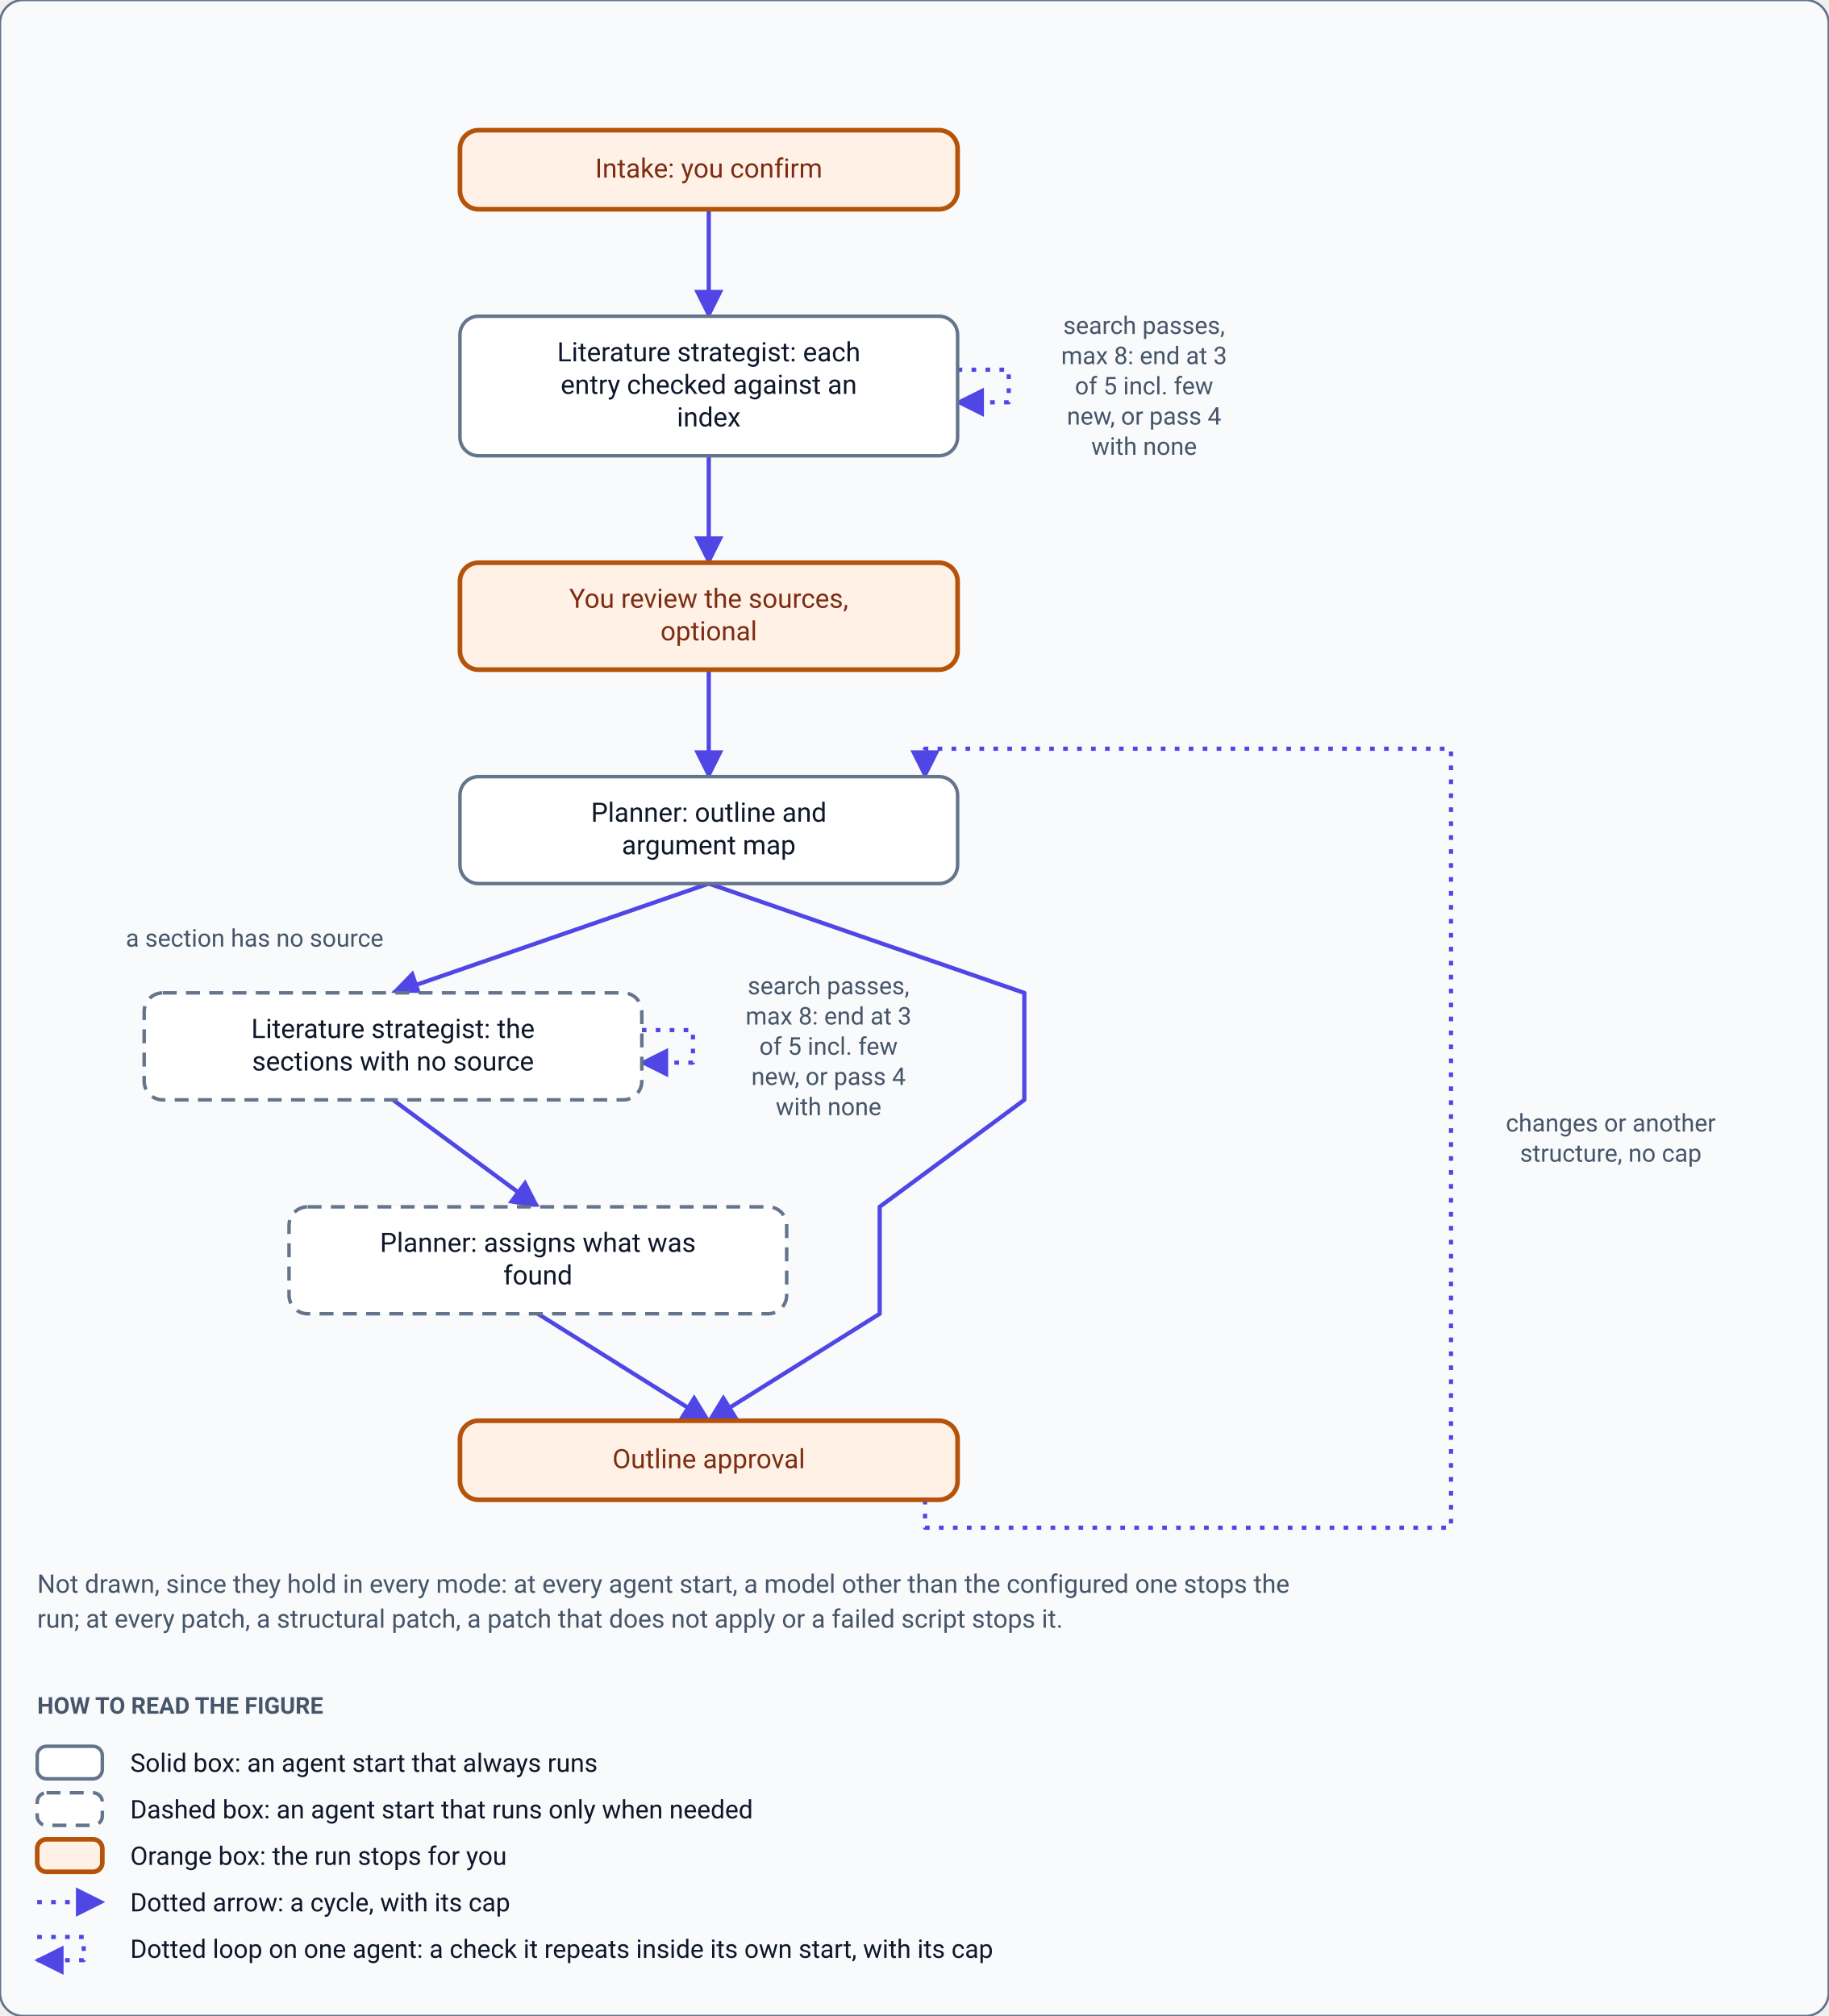
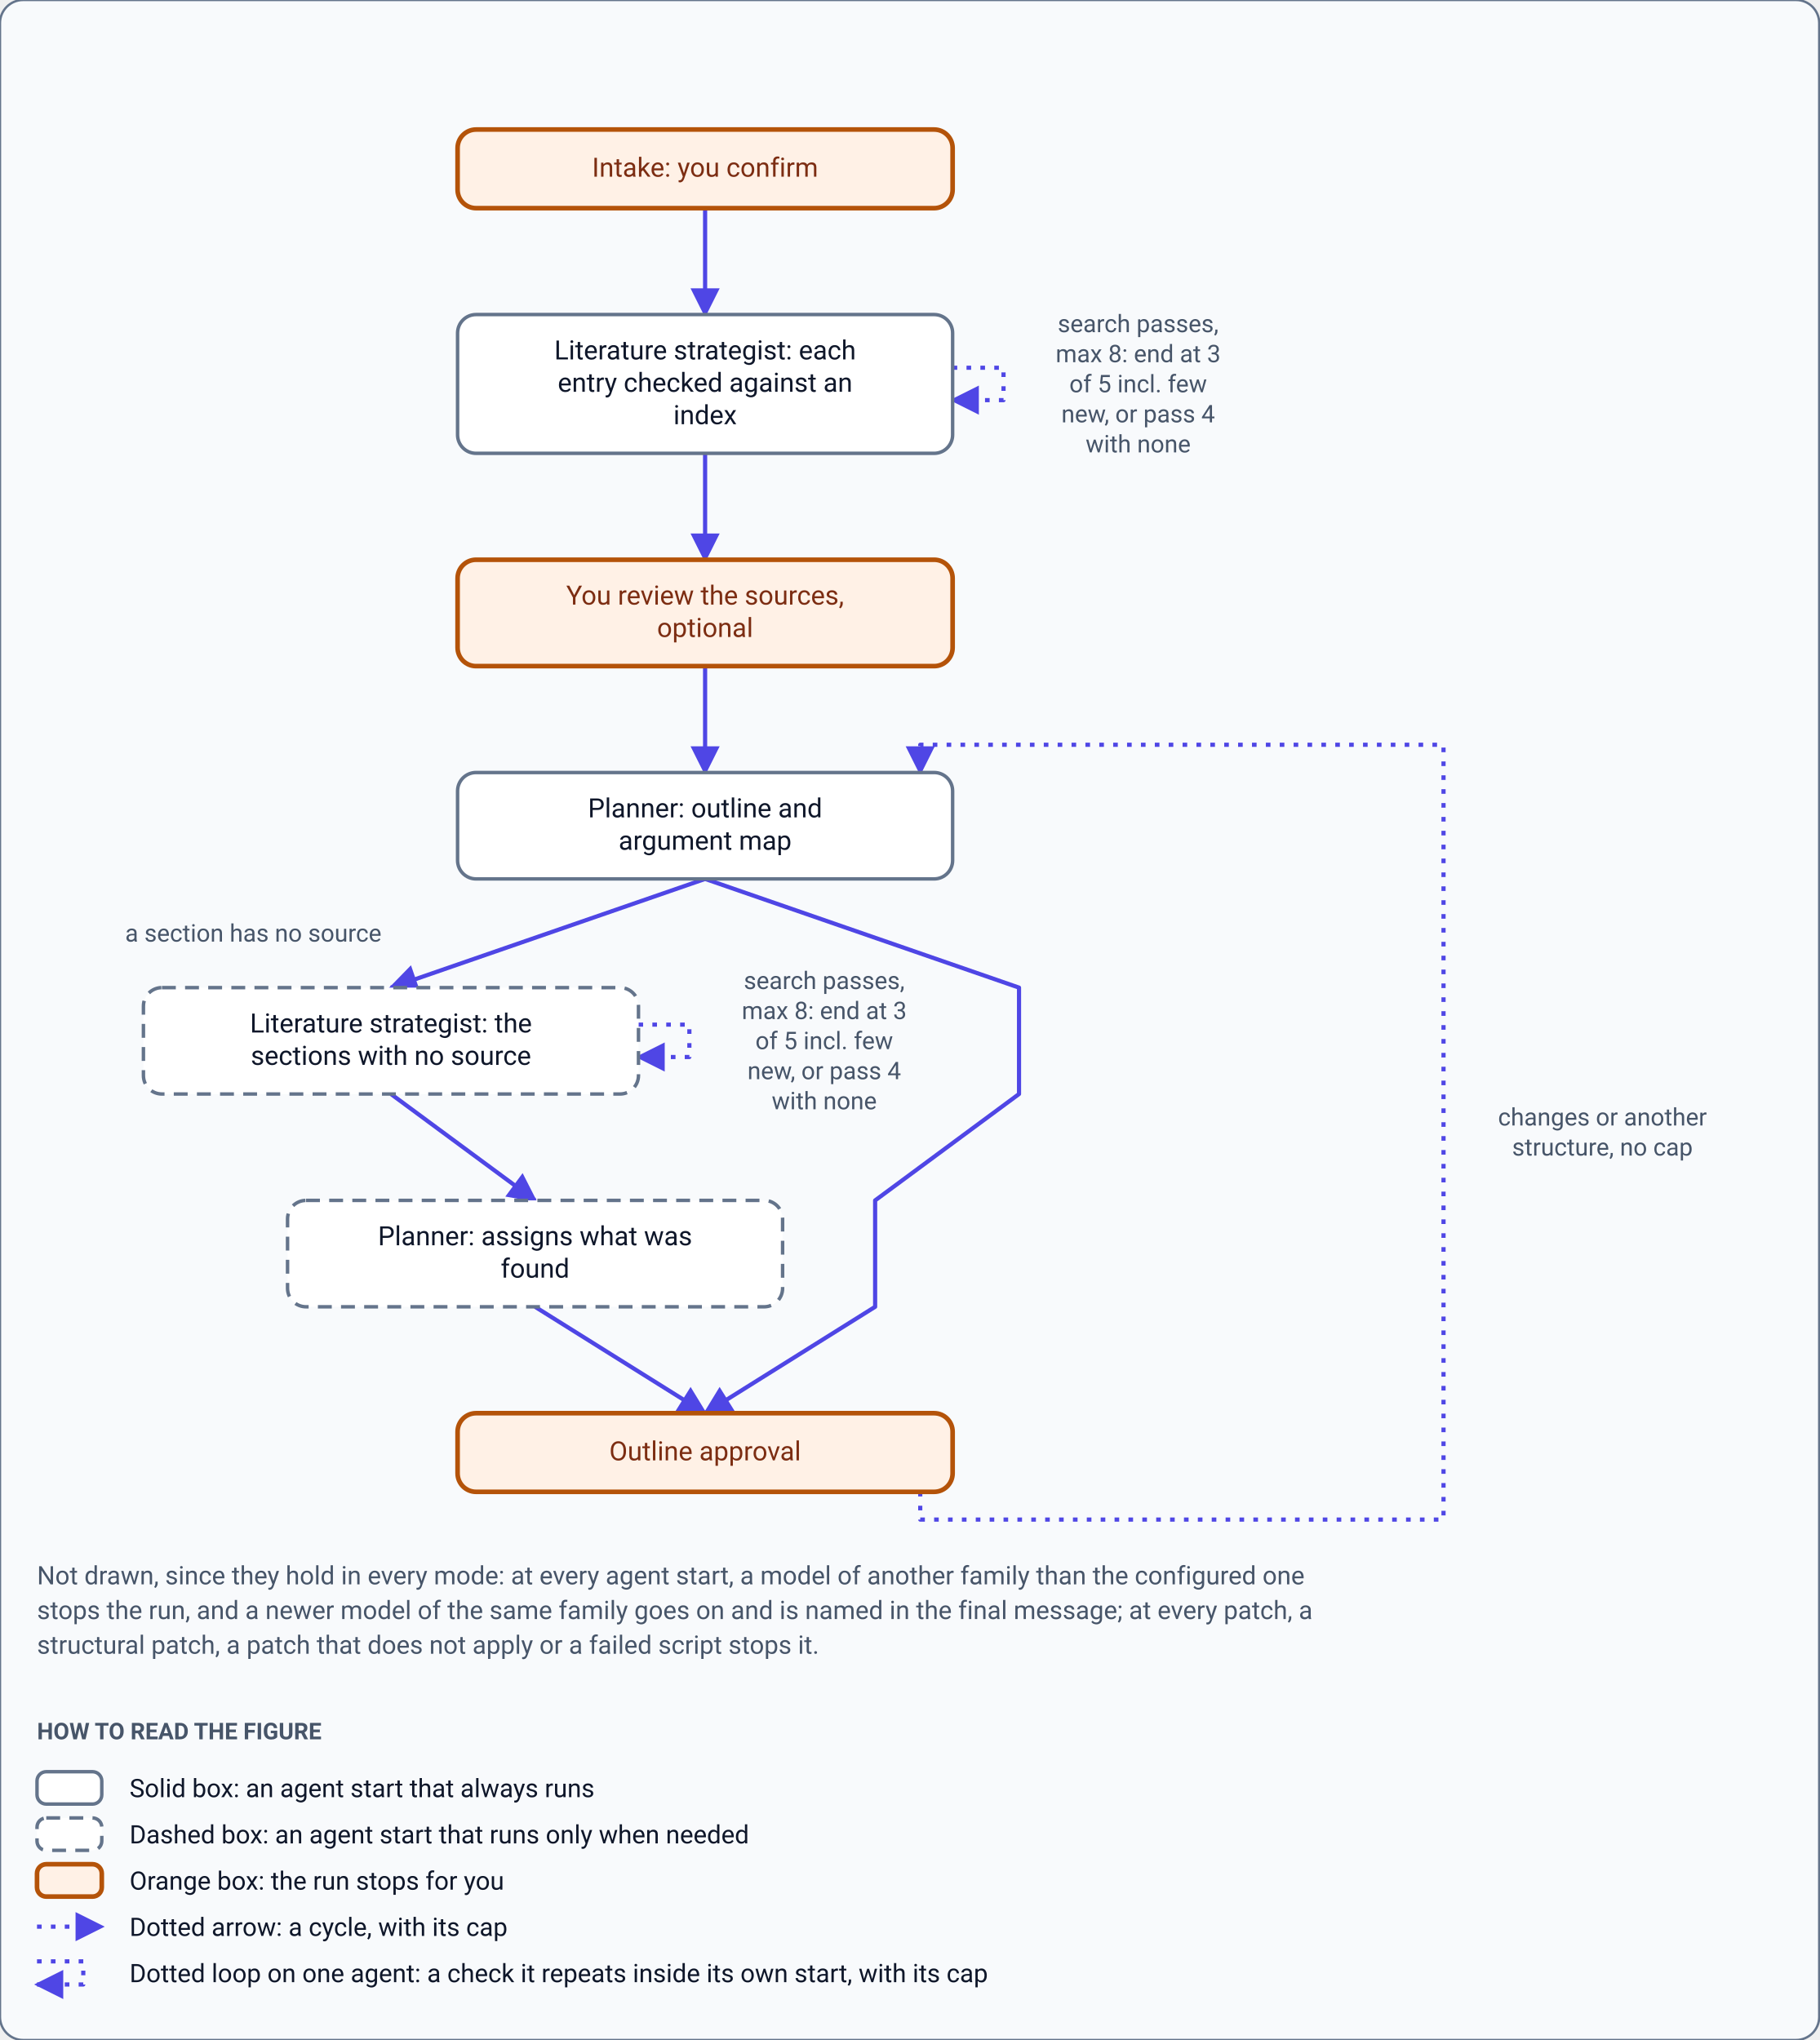
- <svg xmlns="http://www.w3.org/2000/svg" viewBox="0 0 786.4 867" width="786.4" height="867" role="img" aria-label="The outline-only mode of the paper skill. Boxes: Intake: you confirm (stop); Literature strategist: each entry checked against an index (agent); You review the sources, optional (stop); Planner: outline and argument map (agent); Literature strategist: the sections with no source (agent, only when needed); Planner: assigns what was found (agent, only when needed); Outline approval (stop).">
+ <svg xmlns="http://www.w3.org/2000/svg" viewBox="0 0 786.4 882" width="786.4" height="882" role="img" aria-label="The outline-only mode of the paper skill. Boxes: Intake: you confirm (stop); Literature strategist: each entry checked against an index (agent); You review the sources, optional (stop); Planner: outline and argument map (agent); Literature strategist: the sections with no source (agent, only when needed); Planner: assigns what was found (agent, only when needed); Outline approval (stop).">
  <defs>
    <marker id="arrow" viewBox="0 0 10 10" refX="9" refY="5" markerWidth="7" markerHeight="7" orient="auto">
      <path d="M0,0 L10,5 L0,10 z" fill="#4f46e5" />
    </marker>
  </defs>
-   <rect x="0" y="0" width="786.4" height="867" rx="10" fill="#f8fafc" stroke="#64748b" />
+   <rect x="0" y="0" width="786.4" height="882" rx="10" fill="#f8fafc" stroke="#64748b" />
  <path d="M304.8,90 L304.8,136" fill="none" stroke="#4f46e5" stroke-width="1.8" marker-end="url(#arrow)" stroke-linejoin="round" />
  <path d="M304.8,196 L304.8,242" fill="none" stroke="#4f46e5" stroke-width="1.8" marker-end="url(#arrow)" stroke-linejoin="round" />
  <path d="M304.8,288 L304.8,334" fill="none" stroke="#4f46e5" stroke-width="1.8" marker-end="url(#arrow)" stroke-linejoin="round" />
  <path d="M304.8,380 L169,427" fill="none" stroke="#4f46e5" stroke-width="1.8" marker-end="url(#arrow)" stroke-linejoin="round" />
  <path d="M304.8,380 L440.5,427 L440.5,473 L378.3,519 L378.3,565 L304.8,611" fill="none" stroke="#4f46e5" stroke-width="1.8" marker-end="url(#arrow)" stroke-linejoin="round" />
  <path d="M169,473 L231.3,519" fill="none" stroke="#4f46e5" stroke-width="1.8" marker-end="url(#arrow)" stroke-linejoin="round" />
  <path d="M231.3,565 L304.8,611" fill="none" stroke="#4f46e5" stroke-width="1.8" marker-end="url(#arrow)" stroke-linejoin="round" />
  <path d="M397.8,645 L397.8,657 L624,657 L624,322 L397.8,322 L397.8,334" fill="none" stroke="#4f46e5" stroke-width="1.8" stroke-dasharray="2 4" marker-end="url(#arrow)" stroke-linejoin="round" />
  <path d="M411.8,159 L433.8,159 L433.8,173 L411.8,173" fill="none" stroke="#4f46e5" stroke-width="1.8" stroke-dasharray="2 4" marker-end="url(#arrow)" stroke-linejoin="round" />
  <path d="M276,443 L298,443 L298,457 L276,457" fill="none" stroke="#4f46e5" stroke-width="1.8" stroke-dasharray="2 4" marker-end="url(#arrow)" stroke-linejoin="round" />
  <rect x="197.8" y="56" width="214" height="34" rx="8" fill="#fff1e6" stroke="#b45309" stroke-width="2" />
  <text x="304.8" y="76.4" font-family="ui-sans-serif, -apple-system, 'Segoe UI', Roboto, Helvetica, Arial, sans-serif" font-size="11.5" fill="#7c2d12" font-weight="400" text-anchor="middle">Intake: you confirm</text>
  <rect x="197.8" y="136" width="214" height="60" rx="8" fill="#ffffff" stroke="#64748b" stroke-width="1.5" />
  <text x="304.8" y="155.4" font-family="ui-sans-serif, -apple-system, 'Segoe UI', Roboto, Helvetica, Arial, sans-serif" font-size="11.5" fill="#0f172a" font-weight="400" text-anchor="middle">Literature strategist: each</text>
  <text x="304.8" y="169.4" font-family="ui-sans-serif, -apple-system, 'Segoe UI', Roboto, Helvetica, Arial, sans-serif" font-size="11.5" fill="#0f172a" font-weight="400" text-anchor="middle">entry checked against an</text>
  <text x="304.8" y="183.4" font-family="ui-sans-serif, -apple-system, 'Segoe UI', Roboto, Helvetica, Arial, sans-serif" font-size="11.5" fill="#0f172a" font-weight="400" text-anchor="middle">index</text>
  <rect x="197.8" y="242" width="214" height="46" rx="8" fill="#fff1e6" stroke="#b45309" stroke-width="2" />
  <text x="304.8" y="261.4" font-family="ui-sans-serif, -apple-system, 'Segoe UI', Roboto, Helvetica, Arial, sans-serif" font-size="11.5" fill="#7c2d12" font-weight="400" text-anchor="middle">You review the sources,</text>
  <text x="304.8" y="275.4" font-family="ui-sans-serif, -apple-system, 'Segoe UI', Roboto, Helvetica, Arial, sans-serif" font-size="11.5" fill="#7c2d12" font-weight="400" text-anchor="middle">optional</text>
  <rect x="197.8" y="334" width="214" height="46" rx="8" fill="#ffffff" stroke="#64748b" stroke-width="1.5" />
  <text x="304.8" y="353.4" font-family="ui-sans-serif, -apple-system, 'Segoe UI', Roboto, Helvetica, Arial, sans-serif" font-size="11.5" fill="#0f172a" font-weight="400" text-anchor="middle">Planner: outline and</text>
  <text x="304.8" y="367.4" font-family="ui-sans-serif, -apple-system, 'Segoe UI', Roboto, Helvetica, Arial, sans-serif" font-size="11.5" fill="#0f172a" font-weight="400" text-anchor="middle">argument map</text>
  <rect x="62" y="427" width="214" height="46" rx="8" fill="#ffffff" stroke="#64748b" stroke-width="1.5" stroke-dasharray="6 4" />
  <text x="169" y="446.4" font-family="ui-sans-serif, -apple-system, 'Segoe UI', Roboto, Helvetica, Arial, sans-serif" font-size="11.5" fill="#0f172a" font-weight="400" text-anchor="middle">Literature strategist: the</text>
  <text x="169" y="460.4" font-family="ui-sans-serif, -apple-system, 'Segoe UI', Roboto, Helvetica, Arial, sans-serif" font-size="11.5" fill="#0f172a" font-weight="400" text-anchor="middle">sections with no source</text>
  <rect x="124.3" y="519" width="214" height="46" rx="8" fill="#ffffff" stroke="#64748b" stroke-width="1.5" stroke-dasharray="6 4" />
  <text x="231.3" y="538.4" font-family="ui-sans-serif, -apple-system, 'Segoe UI', Roboto, Helvetica, Arial, sans-serif" font-size="11.5" fill="#0f172a" font-weight="400" text-anchor="middle">Planner: assigns what was</text>
  <text x="231.3" y="552.4" font-family="ui-sans-serif, -apple-system, 'Segoe UI', Roboto, Helvetica, Arial, sans-serif" font-size="11.5" fill="#0f172a" font-weight="400" text-anchor="middle">found</text>
  <rect x="197.8" y="611" width="214" height="34" rx="8" fill="#fff1e6" stroke="#b45309" stroke-width="2" />
  <text x="304.8" y="631.4" font-family="ui-sans-serif, -apple-system, 'Segoe UI', Roboto, Helvetica, Arial, sans-serif" font-size="11.5" fill="#7c2d12" font-weight="400" text-anchor="middle">Outline approval</text>
  <text x="109.5" y="407.1" font-family="ui-sans-serif, -apple-system, 'Segoe UI', Roboto, Helvetica, Arial, sans-serif" font-size="10.5" fill="#475569" font-weight="400" text-anchor="middle" stroke="#f8fafc" stroke-width="4" stroke-linejoin="round" paint-order="stroke">a section has no source</text>
  <text x="692.7" y="486.6" font-family="ui-sans-serif, -apple-system, 'Segoe UI', Roboto, Helvetica, Arial, sans-serif" font-size="10.5" fill="#475569" font-weight="400" text-anchor="middle" stroke="#f8fafc" stroke-width="4" stroke-linejoin="round" paint-order="stroke">changes or another</text>
  <text x="692.7" y="499.6" font-family="ui-sans-serif, -apple-system, 'Segoe UI', Roboto, Helvetica, Arial, sans-serif" font-size="10.5" fill="#475569" font-weight="400" text-anchor="middle" stroke="#f8fafc" stroke-width="4" stroke-linejoin="round" paint-order="stroke">structure, no cap</text>
  <text x="492" y="143.6" font-family="ui-sans-serif, -apple-system, 'Segoe UI', Roboto, Helvetica, Arial, sans-serif" font-size="10.5" fill="#475569" font-weight="400" text-anchor="middle" stroke="#f8fafc" stroke-width="4" stroke-linejoin="round" paint-order="stroke">search passes,</text>
  <text x="492" y="156.6" font-family="ui-sans-serif, -apple-system, 'Segoe UI', Roboto, Helvetica, Arial, sans-serif" font-size="10.5" fill="#475569" font-weight="400" text-anchor="middle" stroke="#f8fafc" stroke-width="4" stroke-linejoin="round" paint-order="stroke">max 8: end at 3</text>
  <text x="492" y="169.6" font-family="ui-sans-serif, -apple-system, 'Segoe UI', Roboto, Helvetica, Arial, sans-serif" font-size="10.5" fill="#475569" font-weight="400" text-anchor="middle" stroke="#f8fafc" stroke-width="4" stroke-linejoin="round" paint-order="stroke">of 5 incl. few</text>
  <text x="492" y="182.6" font-family="ui-sans-serif, -apple-system, 'Segoe UI', Roboto, Helvetica, Arial, sans-serif" font-size="10.5" fill="#475569" font-weight="400" text-anchor="middle" stroke="#f8fafc" stroke-width="4" stroke-linejoin="round" paint-order="stroke">new, or pass 4</text>
  <text x="492" y="195.6" font-family="ui-sans-serif, -apple-system, 'Segoe UI', Roboto, Helvetica, Arial, sans-serif" font-size="10.5" fill="#475569" font-weight="400" text-anchor="middle" stroke="#f8fafc" stroke-width="4" stroke-linejoin="round" paint-order="stroke">with none</text>
  <text x="356.3" y="427.6" font-family="ui-sans-serif, -apple-system, 'Segoe UI', Roboto, Helvetica, Arial, sans-serif" font-size="10.5" fill="#475569" font-weight="400" text-anchor="middle" stroke="#f8fafc" stroke-width="4" stroke-linejoin="round" paint-order="stroke">search passes,</text>
  <text x="356.3" y="440.6" font-family="ui-sans-serif, -apple-system, 'Segoe UI', Roboto, Helvetica, Arial, sans-serif" font-size="10.5" fill="#475569" font-weight="400" text-anchor="middle" stroke="#f8fafc" stroke-width="4" stroke-linejoin="round" paint-order="stroke">max 8: end at 3</text>
  <text x="356.3" y="453.6" font-family="ui-sans-serif, -apple-system, 'Segoe UI', Roboto, Helvetica, Arial, sans-serif" font-size="10.5" fill="#475569" font-weight="400" text-anchor="middle" stroke="#f8fafc" stroke-width="4" stroke-linejoin="round" paint-order="stroke">of 5 incl. few</text>
  <text x="356.3" y="466.6" font-family="ui-sans-serif, -apple-system, 'Segoe UI', Roboto, Helvetica, Arial, sans-serif" font-size="10.5" fill="#475569" font-weight="400" text-anchor="middle" stroke="#f8fafc" stroke-width="4" stroke-linejoin="round" paint-order="stroke">new, or pass 4</text>
  <text x="356.3" y="479.6" font-family="ui-sans-serif, -apple-system, 'Segoe UI', Roboto, Helvetica, Arial, sans-serif" font-size="10.5" fill="#475569" font-weight="400" text-anchor="middle" stroke="#f8fafc" stroke-width="4" stroke-linejoin="round" paint-order="stroke">with none</text>
-   <text x="16" y="685" font-family="ui-sans-serif, -apple-system, 'Segoe UI', Roboto, Helvetica, Arial, sans-serif" font-size="11" fill="#475569" font-weight="400" text-anchor="start">Not drawn, since they hold in every mode: at every agent start, a model other than the configured one stops the</text>
-   <text x="16" y="700" font-family="ui-sans-serif, -apple-system, 'Segoe UI', Roboto, Helvetica, Arial, sans-serif" font-size="11" fill="#475569" font-weight="400" text-anchor="start">run; at every patch, a structural patch, a patch that does not apply or a failed script stops it.</text>
-   <text x="16" y="737" font-family="ui-sans-serif, -apple-system, 'Segoe UI', Roboto, Helvetica, Arial, sans-serif" font-size="10" fill="#475569" font-weight="700" text-anchor="start">HOW TO READ THE FIGURE</text>
-   <rect x="16" y="751" width="28" height="14" rx="4" fill="#ffffff" stroke="#64748b" stroke-width="1.5" />
-   <text x="56" y="762" font-family="ui-sans-serif, -apple-system, 'Segoe UI', Roboto, Helvetica, Arial, sans-serif" font-size="11" fill="#0f172a" font-weight="400" text-anchor="start">Solid box: an agent start that always runs</text>
-   <rect x="16" y="771" width="28" height="14" rx="4" fill="#ffffff" stroke="#64748b" stroke-width="1.5" stroke-dasharray="6 4" />
-   <text x="56" y="782" font-family="ui-sans-serif, -apple-system, 'Segoe UI', Roboto, Helvetica, Arial, sans-serif" font-size="11" fill="#0f172a" font-weight="400" text-anchor="start">Dashed box: an agent start that runs only when needed</text>
-   <rect x="16" y="791" width="28" height="14" rx="4" fill="#fff1e6" stroke="#b45309" stroke-width="2" />
-   <text x="56" y="802" font-family="ui-sans-serif, -apple-system, 'Segoe UI', Roboto, Helvetica, Arial, sans-serif" font-size="11" fill="#0f172a" font-weight="400" text-anchor="start">Orange box: the run stops for you</text>
-   <path d="M16,818 L44,818" fill="none" stroke="#4f46e5" stroke-width="1.8" stroke-dasharray="2 4" marker-end="url(#arrow)" stroke-linejoin="round" />
-   <text x="56" y="822" font-family="ui-sans-serif, -apple-system, 'Segoe UI', Roboto, Helvetica, Arial, sans-serif" font-size="11" fill="#0f172a" font-weight="400" text-anchor="start">Dotted arrow: a cycle, with its cap</text>
-   <path d="M16,833 L36,833 L36,843 L16,843" fill="none" stroke="#4f46e5" stroke-width="1.8" stroke-dasharray="2 4" marker-end="url(#arrow)" stroke-linejoin="round" />
-   <text x="56" y="842" font-family="ui-sans-serif, -apple-system, 'Segoe UI', Roboto, Helvetica, Arial, sans-serif" font-size="11" fill="#0f172a" font-weight="400" text-anchor="start">Dotted loop on one agent: a check it repeats inside its own start, with its cap</text>
+   <text x="16" y="685" font-family="ui-sans-serif, -apple-system, 'Segoe UI', Roboto, Helvetica, Arial, sans-serif" font-size="11" fill="#475569" font-weight="400" text-anchor="start">Not drawn, since they hold in every mode: at every agent start, a model of another family than the configured one</text>
+   <text x="16" y="700" font-family="ui-sans-serif, -apple-system, 'Segoe UI', Roboto, Helvetica, Arial, sans-serif" font-size="11" fill="#475569" font-weight="400" text-anchor="start">stops the run, and a newer model of the same family goes on and is named in the final message; at every patch, a</text>
+   <text x="16" y="715" font-family="ui-sans-serif, -apple-system, 'Segoe UI', Roboto, Helvetica, Arial, sans-serif" font-size="11" fill="#475569" font-weight="400" text-anchor="start">structural patch, a patch that does not apply or a failed script stops it.</text>
+   <text x="16" y="752" font-family="ui-sans-serif, -apple-system, 'Segoe UI', Roboto, Helvetica, Arial, sans-serif" font-size="10" fill="#475569" font-weight="700" text-anchor="start">HOW TO READ THE FIGURE</text>
+   <rect x="16" y="766" width="28" height="14" rx="4" fill="#ffffff" stroke="#64748b" stroke-width="1.5" />
+   <text x="56" y="777" font-family="ui-sans-serif, -apple-system, 'Segoe UI', Roboto, Helvetica, Arial, sans-serif" font-size="11" fill="#0f172a" font-weight="400" text-anchor="start">Solid box: an agent start that always runs</text>
+   <rect x="16" y="786" width="28" height="14" rx="4" fill="#ffffff" stroke="#64748b" stroke-width="1.5" stroke-dasharray="6 4" />
+   <text x="56" y="797" font-family="ui-sans-serif, -apple-system, 'Segoe UI', Roboto, Helvetica, Arial, sans-serif" font-size="11" fill="#0f172a" font-weight="400" text-anchor="start">Dashed box: an agent start that runs only when needed</text>
+   <rect x="16" y="806" width="28" height="14" rx="4" fill="#fff1e6" stroke="#b45309" stroke-width="2" />
+   <text x="56" y="817" font-family="ui-sans-serif, -apple-system, 'Segoe UI', Roboto, Helvetica, Arial, sans-serif" font-size="11" fill="#0f172a" font-weight="400" text-anchor="start">Orange box: the run stops for you</text>
+   <path d="M16,833 L44,833" fill="none" stroke="#4f46e5" stroke-width="1.8" stroke-dasharray="2 4" marker-end="url(#arrow)" stroke-linejoin="round" />
+   <text x="56" y="837" font-family="ui-sans-serif, -apple-system, 'Segoe UI', Roboto, Helvetica, Arial, sans-serif" font-size="11" fill="#0f172a" font-weight="400" text-anchor="start">Dotted arrow: a cycle, with its cap</text>
+   <path d="M16,848 L36,848 L36,858 L16,858" fill="none" stroke="#4f46e5" stroke-width="1.8" stroke-dasharray="2 4" marker-end="url(#arrow)" stroke-linejoin="round" />
+   <text x="56" y="857" font-family="ui-sans-serif, -apple-system, 'Segoe UI', Roboto, Helvetica, Arial, sans-serif" font-size="11" fill="#0f172a" font-weight="400" text-anchor="start">Dotted loop on one agent: a check it repeats inside its own start, with its cap</text>
</svg>
